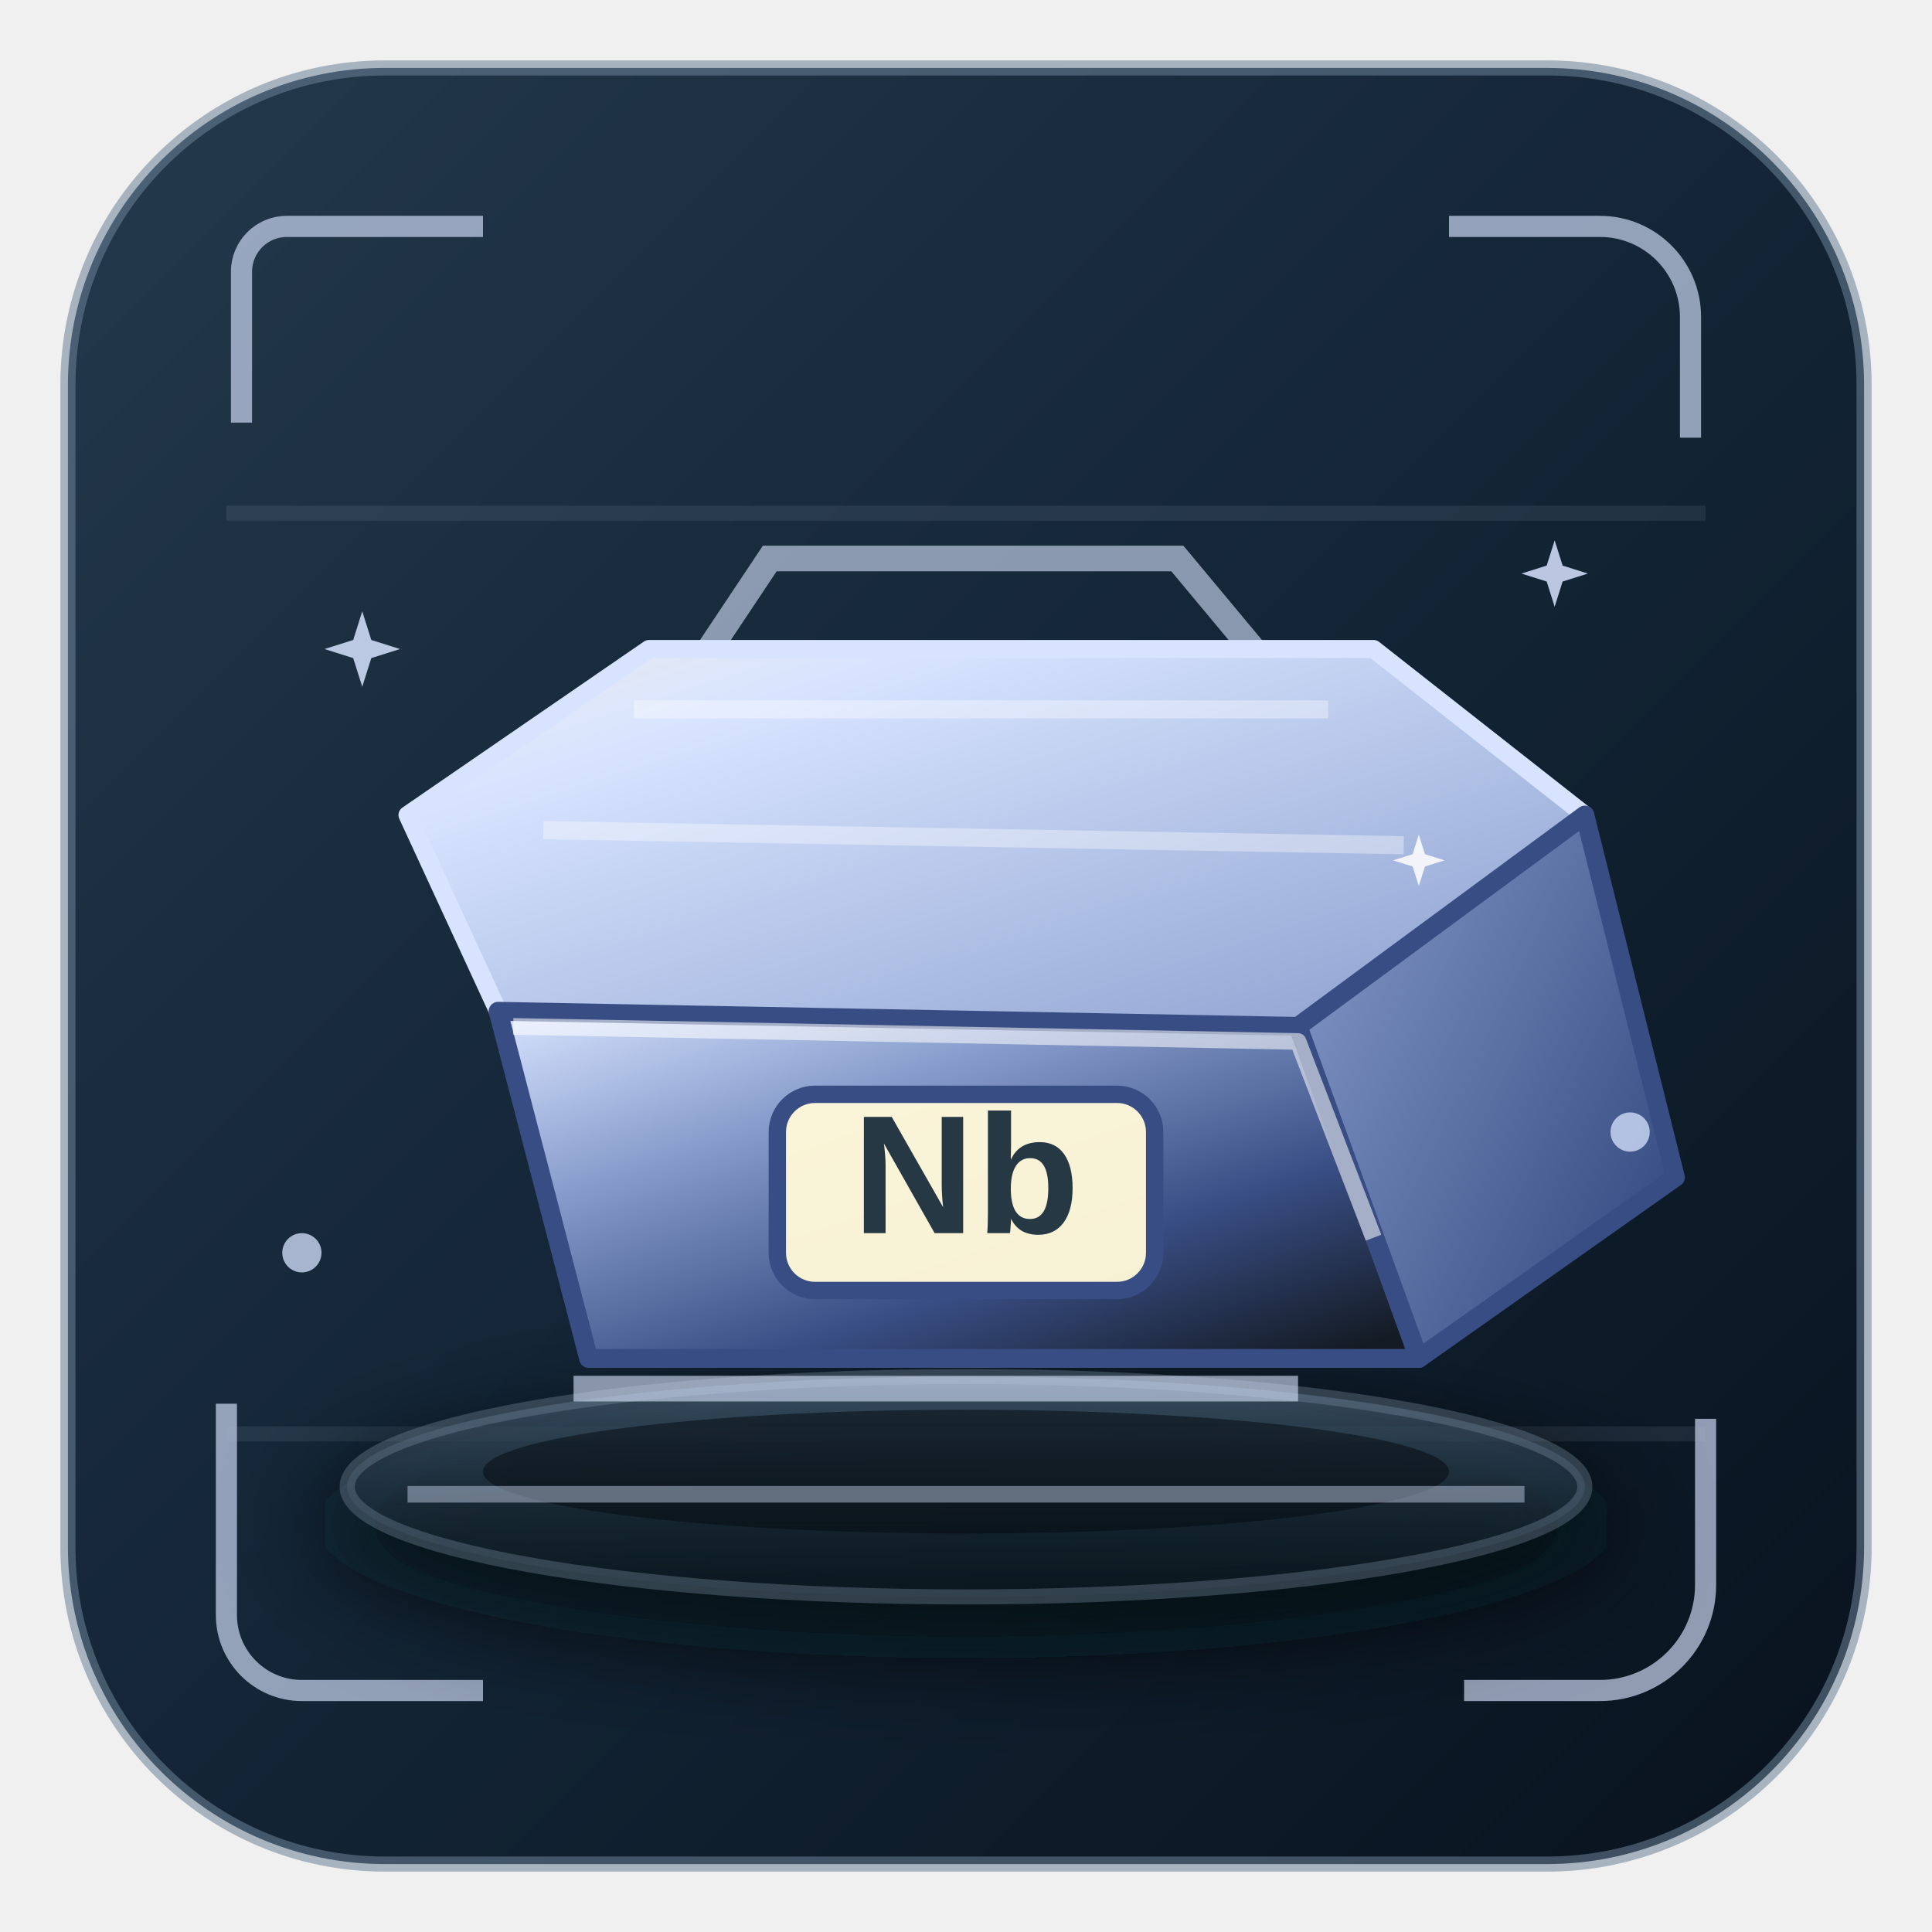
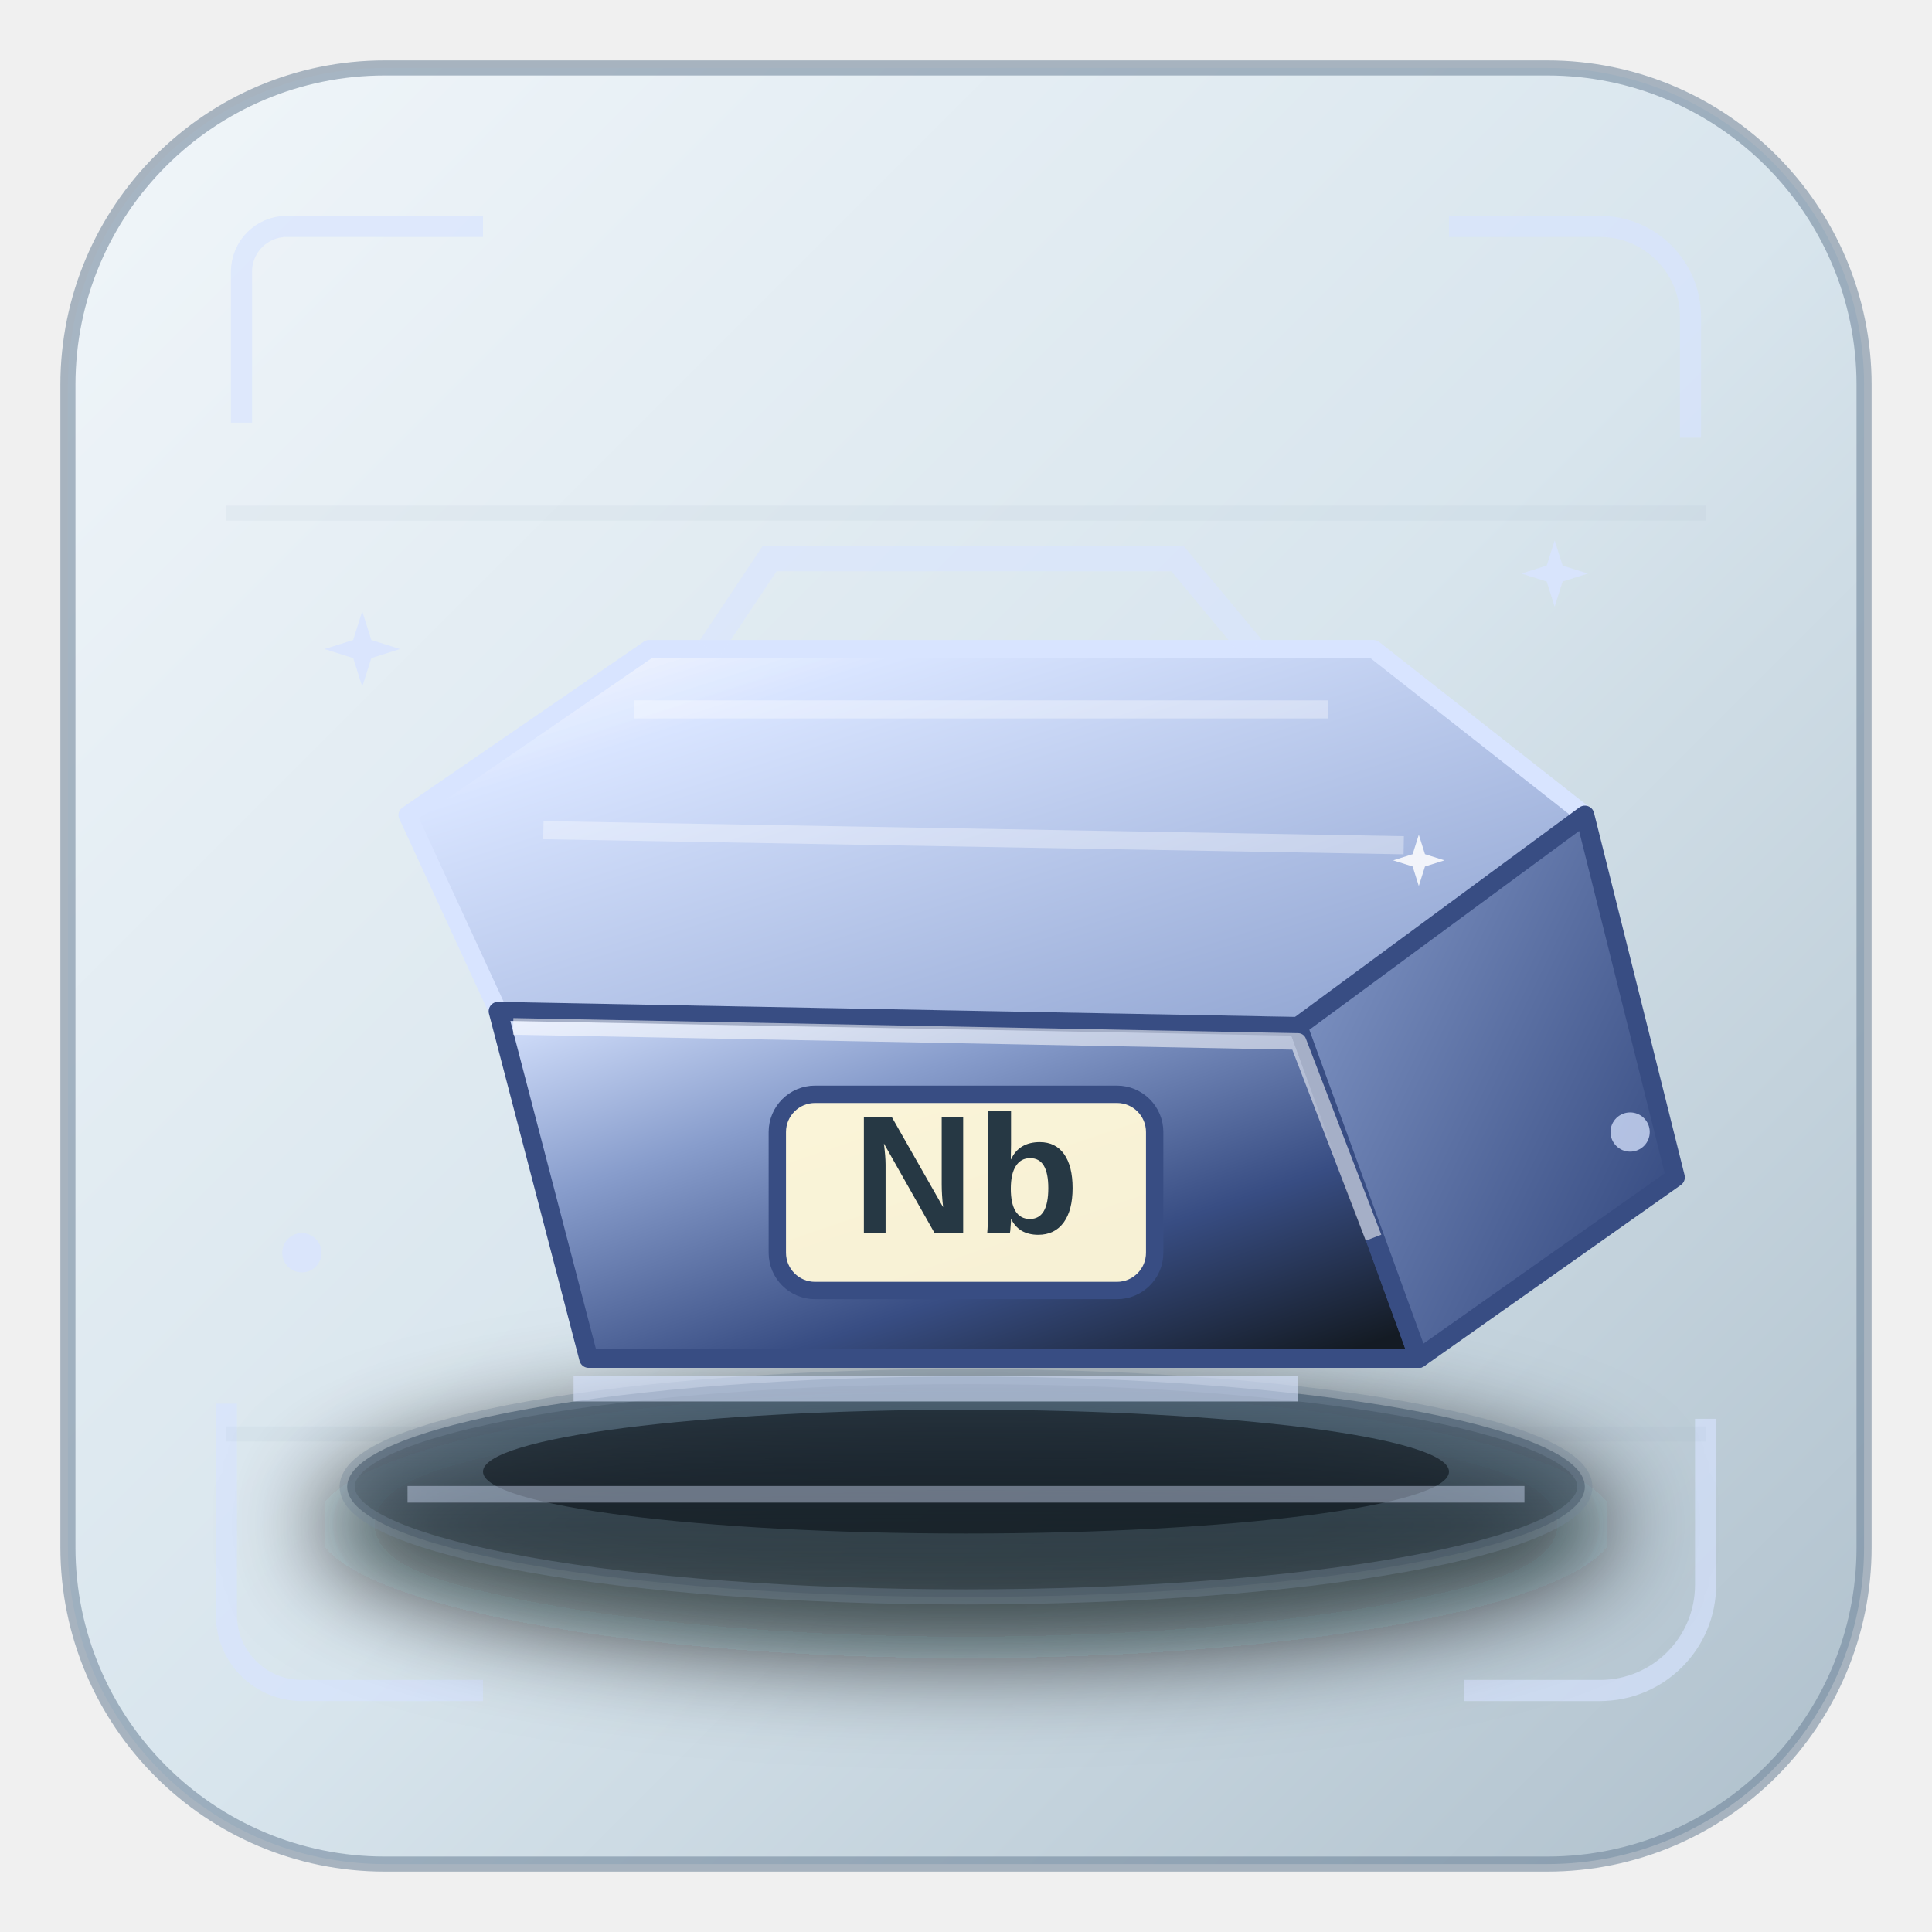
<svg xmlns="http://www.w3.org/2000/svg" width="128" height="128" viewBox="0 0 128 128" role="img" aria-labelledby="omega-niobium-title omega-niobium-desc" data-omega-icon-kind="resource" data-omega-icon-id="niobium">
  <defs>
    <linearGradient id="omega-niobium-bg" x1="0" y1="0" x2="1" y2="1">
-       <stop offset="0" stop-color="#24394c" />
-       <stop offset=".5" stop-color="#132536" />
-       <stop offset="1" stop-color="#08121d" />
+       <stop offset="0" stop-color="#f1f6fa" />
+       <stop offset=".52" stop-color="#d8e5ed" />
+       <stop offset="1" stop-color="#aebfcb" />
    </linearGradient>
    <linearGradient id="omega-niobium-metal" x1="0" y1="0" x2=".9" y2="1">
      <stop offset="0" stop-color="#d8e4ff" />
      <stop offset=".32" stop-color="#889dcc" />
      <stop offset=".7" stop-color="#384d83" />
      <stop offset="1" stop-color="#141b24" />
    </linearGradient>
    <linearGradient id="omega-niobium-top" x1="0" y1="0" x2="1" y2="1">
      <stop offset="0" stop-color="#ffffff" stop-opacity=".9" />
      <stop offset=".22" stop-color="#d8e4ff" />
      <stop offset="1" stop-color="#889dcc" />
    </linearGradient>
    <linearGradient id="omega-niobium-side" x1="0" y1="0" x2="1" y2=".7">
      <stop offset="0" stop-color="#889dcc" />
      <stop offset="1" stop-color="#384d83" />
    </linearGradient>
    <linearGradient id="omega-niobium-floor" x1="0" y1="0" x2="0" y2="1">
      <stop offset="0" stop-color="#41576b" stop-opacity=".85" />
      <stop offset="1" stop-color="#172534" stop-opacity=".25" />
    </linearGradient>
    <filter id="omega-niobium-shadow" x="-40%" y="-40%" width="180%" height="200%">
      <feGaussianBlur stdDeviation="3.1" />
    </filter>
  </defs>
  <rect x="4.5" y="4.5" width="119" height="119" rx="21" fill="url(#omega-niobium-bg)" stroke="#6b8297" stroke-opacity=".55" stroke-width="1" />
  <path d="M16 28V18a3 3 0 0 1 3-3h13M96 15h10a6 6 0 0 1 6 6v8M15 93v14a5 5 0 0 0 5 5h12M97 112h9a7 7 0 0 0 7-7V94" fill="none" stroke="#d8e4ff" stroke-opacity=".65" stroke-width="1.4" />
  <path d="M15 34H113M15 95H113" stroke="#a5bac8" stroke-opacity=".11" />
  <ellipse cx="64" cy="101" rx="43" ry="8.8" fill="#02070d" opacity=".7" filter="url(#omega-niobium-shadow)" />
  <ellipse cx="64" cy="98.5" rx="41" ry="7.3" fill="url(#omega-niobium-floor)" stroke="#75889a" stroke-opacity=".38" />
  <ellipse cx="64" cy="97.5" rx="32" ry="4.1" fill="#030a10" opacity=".52" />
  <g stroke-linejoin="round">
    <path d="M27 54 43 43 91 43 105 54 86 68 33 67Z" fill="url(#omega-niobium-top)" stroke="#d8e4ff" stroke-width="1.2" />
    <path d="M33 67 86 68 94 90 39 90Z" fill="url(#omega-niobium-metal)" stroke="#384d83" stroke-width="1.25" />
    <path d="M86 68 105 54 111 78 94 90Z" fill="url(#omega-niobium-side)" stroke="#384d83" stroke-width="1.25" />
    <path d="M34 68 86 69 91 82" stroke="#ffffff" stroke-opacity=".55" stroke-width="1.1" fill="none" />
    <path d="M42 47 88 47M36 55 93 56" stroke="#ffffff" stroke-opacity=".35" stroke-width="1.2" />
    <rect x="51.5" y="72.5" width="25" height="13" rx="2.5" fill="#fff7d8" fill-opacity=".96" stroke="#384d83" stroke-width="1.15" />
    <text x="64" y="81.7" font-size="11.2" font-weight="900" letter-spacing="0.1" text-anchor="middle" font-family="Arial,Helvetica,sans-serif" fill="#263844">Nb</text>
  </g>
  <path d="M47 43 51 37 78 37 83 43M38 92H86" fill="none" stroke="#d8e4ff" stroke-opacity=".6" stroke-width="1.7" />
  <path d="M24 40.5L24.6 42.4 26.5 43 24.6 43.6 24 45.5 23.4 43.6 21.5 43 23.4 42.4Z" fill="#d8e4ff" opacity=".85" />
  <path d="M103 35.8L103.528 37.472 105.2 38 103.528 38.528 103 40.2 102.472 38.528 100.8 38 102.472 37.472Z" fill="#d8e4ff" opacity=".85" />
  <path d="M94 55.3L94.408 56.592 95.7 57 94.408 57.408 94 58.7 93.592 57.408 92.3 57 93.592 56.592Z" fill="#fff" opacity=".85" />
  <path d="M27 99H101" stroke="#d8e4ff" stroke-opacity=".42" stroke-width="1.1" />
  <circle cx="20" cy="83" r="1.3" fill="#d8e4ff" opacity=".75" />
  <circle cx="108" cy="75" r="1.3" fill="#d8e4ff" opacity=".75" />
</svg>
